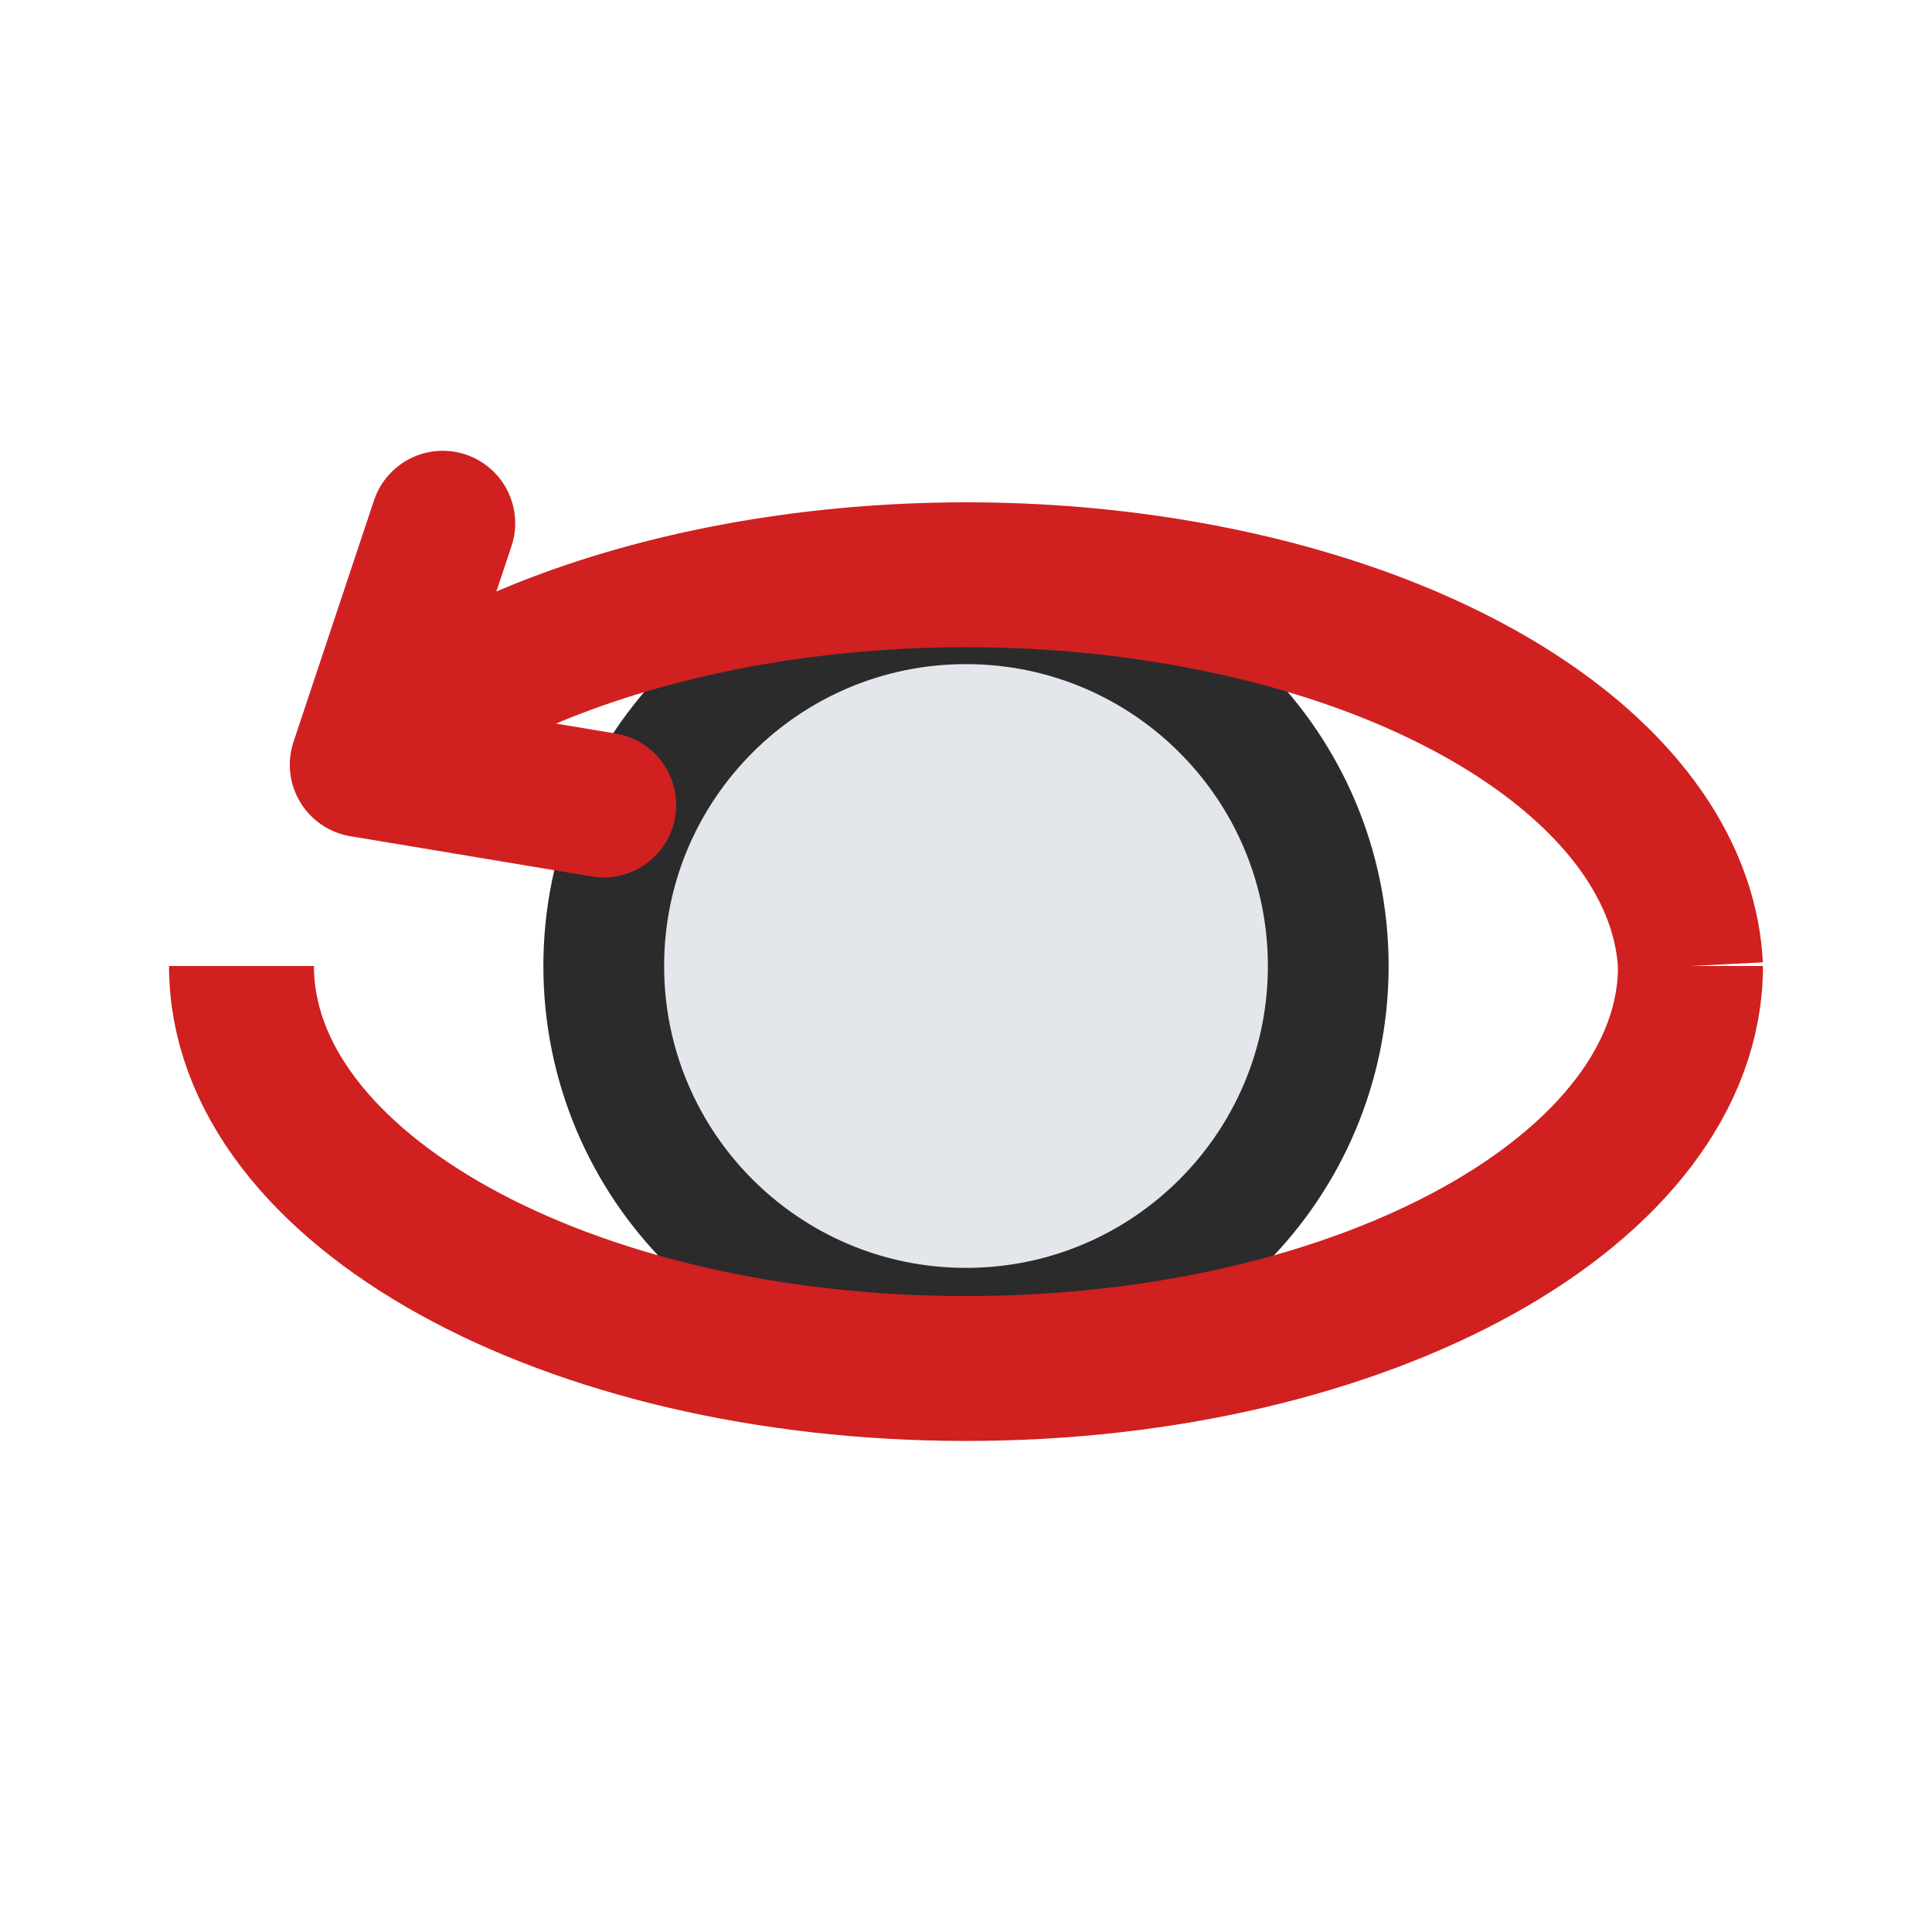
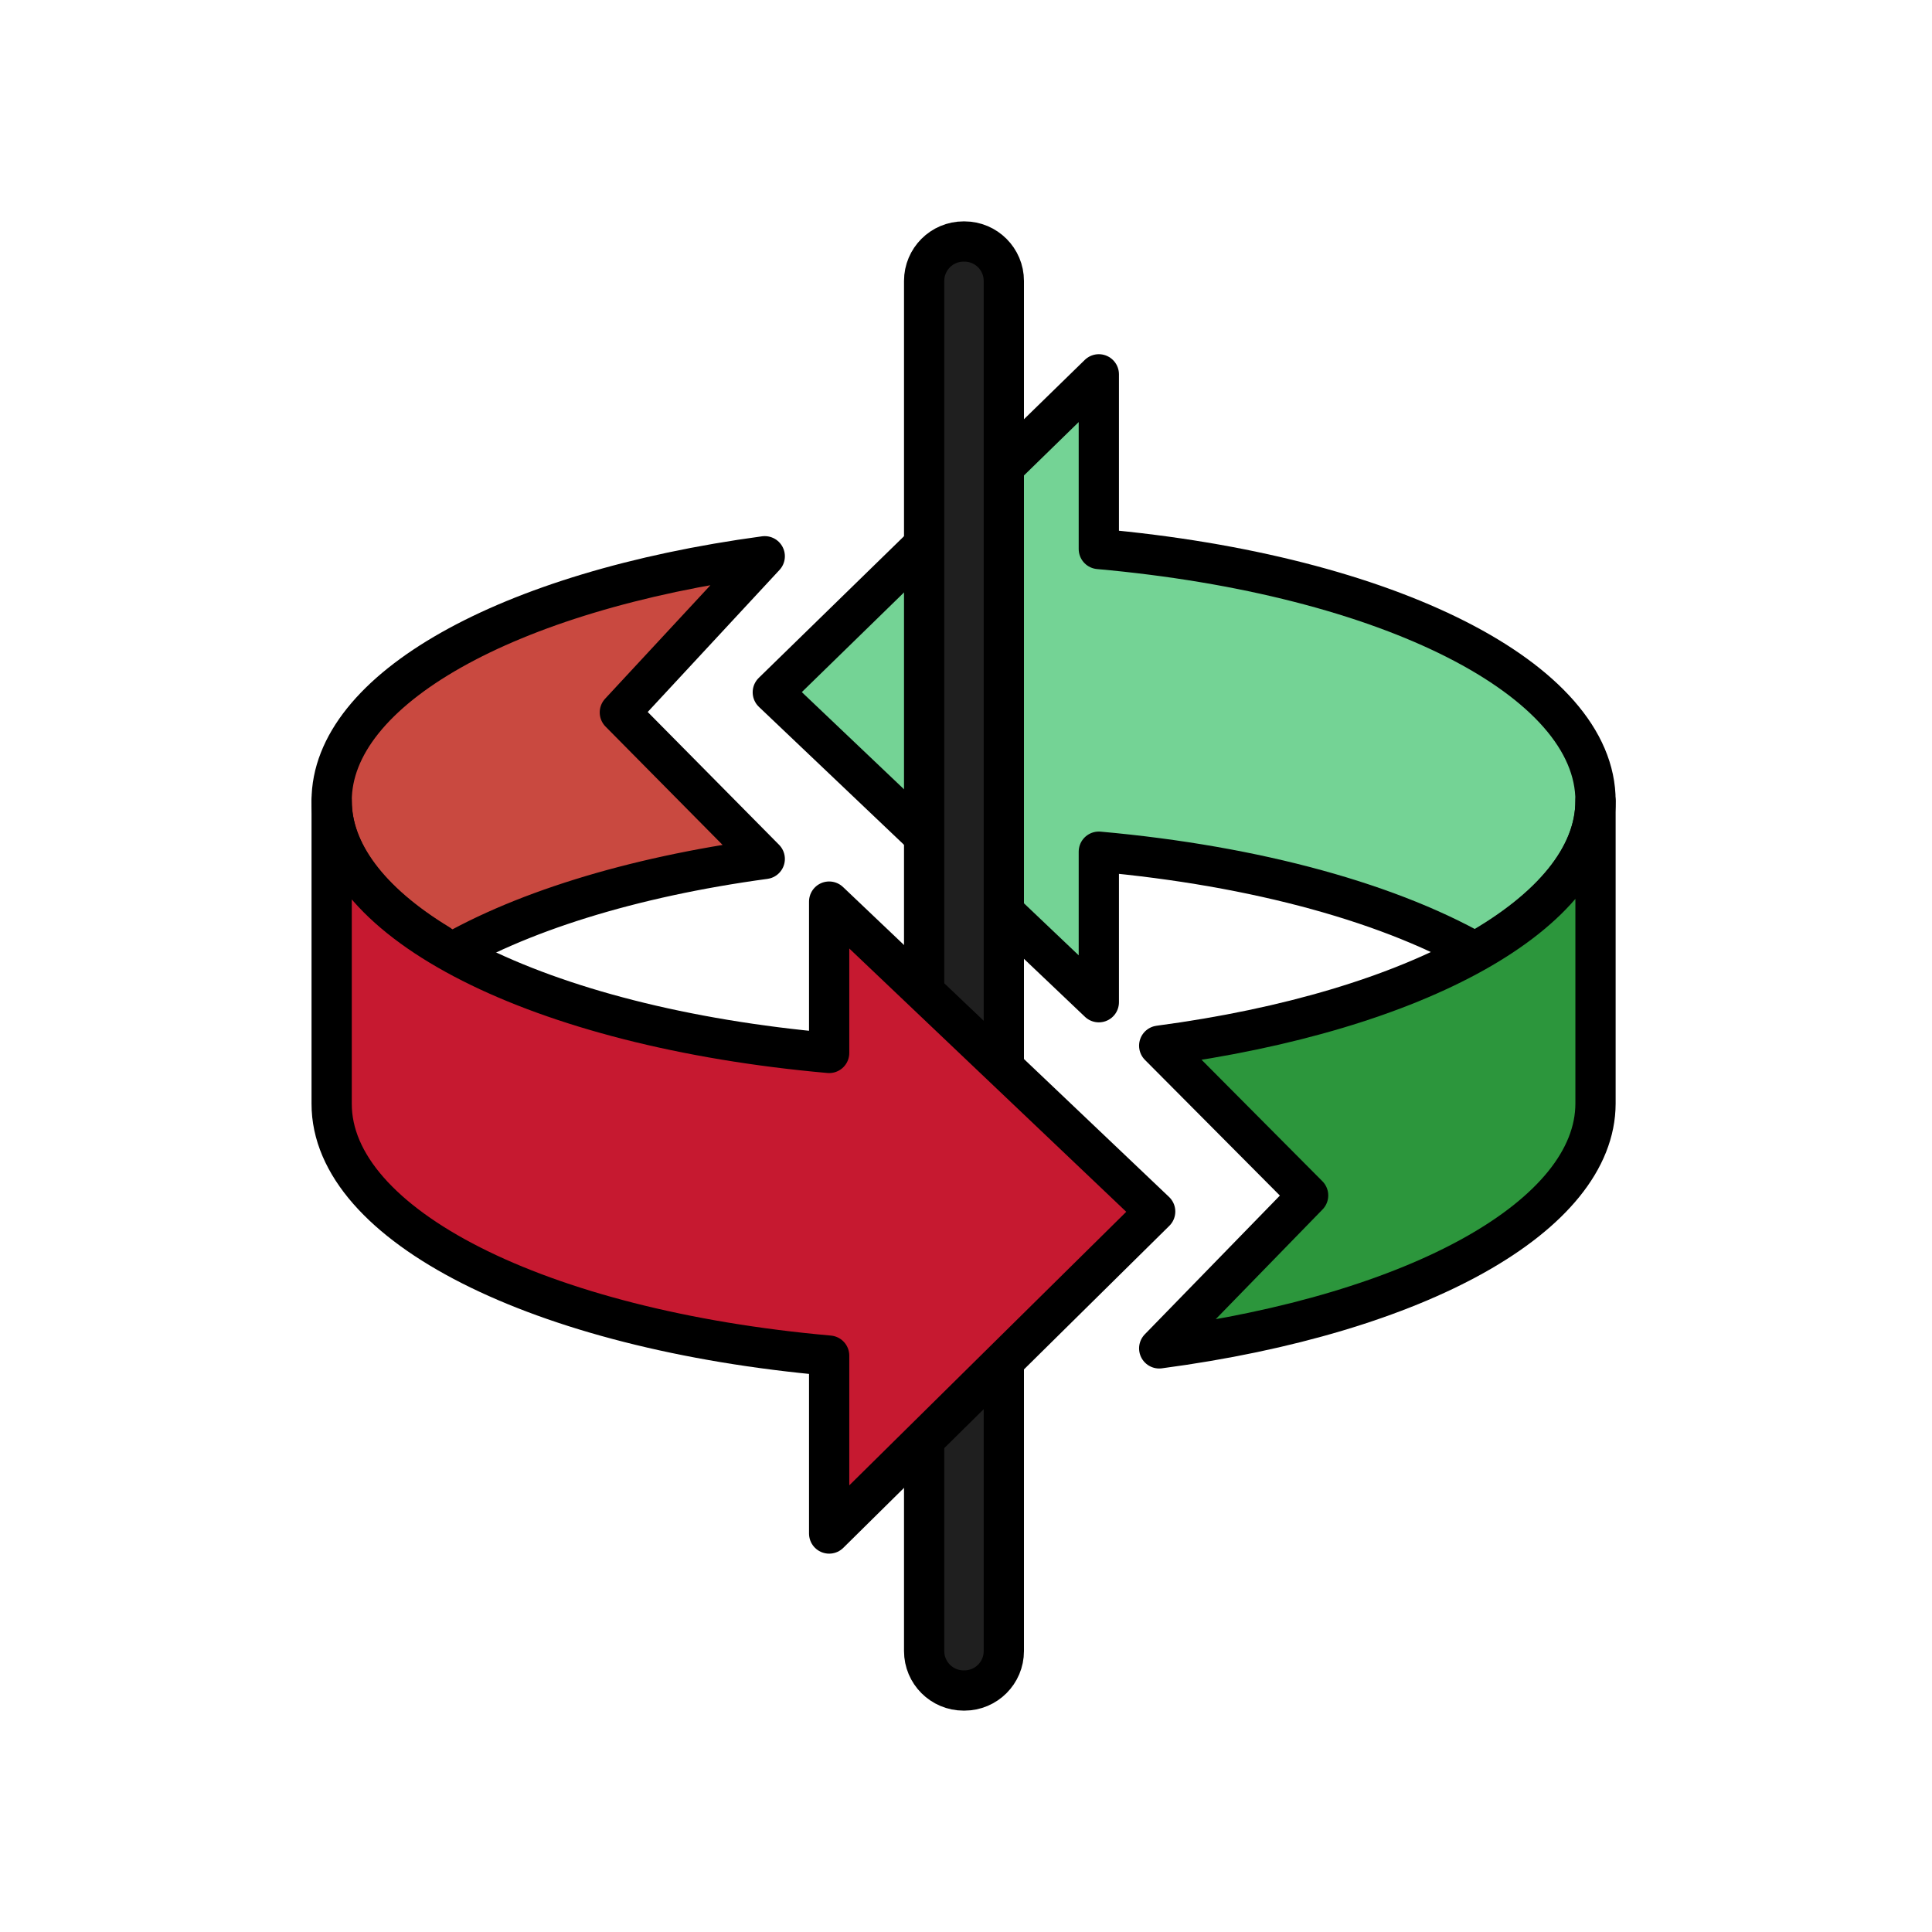
- <svg xmlns="http://www.w3.org/2000/svg" width="24" height="24" viewBox="0 0 24 24" fill="none">
-   <circle cx="12" cy="12" r="4.5" fill="#e3e6ea" stroke="#2b2b2b" stroke-width="1.5" stroke-linecap="round" stroke-linejoin="round" />
-   <path d="M3 12 A 9 5 0 0 0 21 12" stroke="#d02020" stroke-width="1.8" fill="none" />
-   <path d="M21 12 A 9 5 0 0 0 5 9" stroke="#d02020" stroke-width="1.8" fill="none" />
-   <path d="M5.5 6.5 L4.5 9.5 L7.5 10" stroke="#d02020" stroke-width="1.8" fill="none" stroke-linecap="round" stroke-linejoin="round" />
+ <svg xmlns="http://www.w3.org/2000/svg" width="24" height="24" viewBox="0 0 24 24">
+   <path d="M5.45 11.73A7.85 3.2 0 0 1 4.12 9.95A7.85 3.2 0 0 1 9.5 6.91L7.7 8.85 9.5 10.67A7.85 3.2 0 0 0 5.45 11.93z" fill="#C94940" stroke="#000" stroke-width=".5" stroke-linejoin="round" />
+   <path d="M13.65 6.82A7.85 3.2 0 0 1 19.82 9.95A7.85 3.2 0 0 1 18.45 11.76L18.45 11.9A7.85 3.2 0 0 0 13.65 10.58V12.45L9.6 8.6 13.65 4.65z" fill="#74D395" stroke="#000" stroke-width=".5" stroke-linejoin="round" />
+   <path d="M19.82 9.95V13.71A7.85 3.2 0 0 1 14.4 16.75L16.25 14.85 14.4 12.99A7.85 3.2 0 0 0 19.82 9.95z" fill="#2C963C" stroke="#000" stroke-width=".5" stroke-linejoin="round" />
+   <rect x="11.48" y="3" width=".99" height="18" rx=".49" fill="#1F1F1F" stroke="#000" stroke-width=".5" stroke-linejoin="round" />
+   <path d="M10.3 13.08A7.85 3.2 0 0 1 4.12 9.95V13.71A7.85 3.2 0 0 0 10.3 16.84V19.05L14.35 15.05 10.3 11.2z" fill="#C61930" stroke="#000" stroke-width=".5" stroke-linejoin="round" />
</svg>
